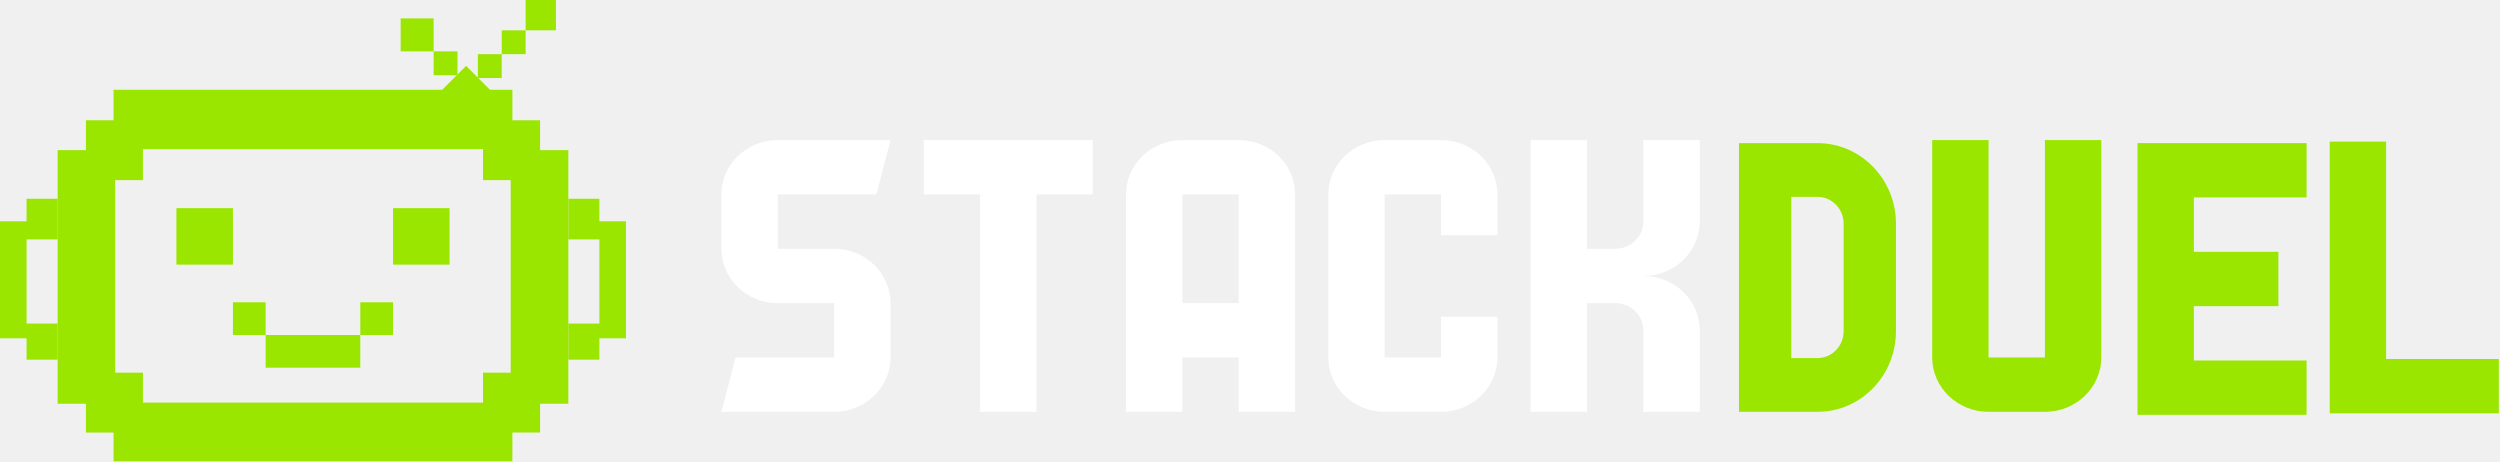
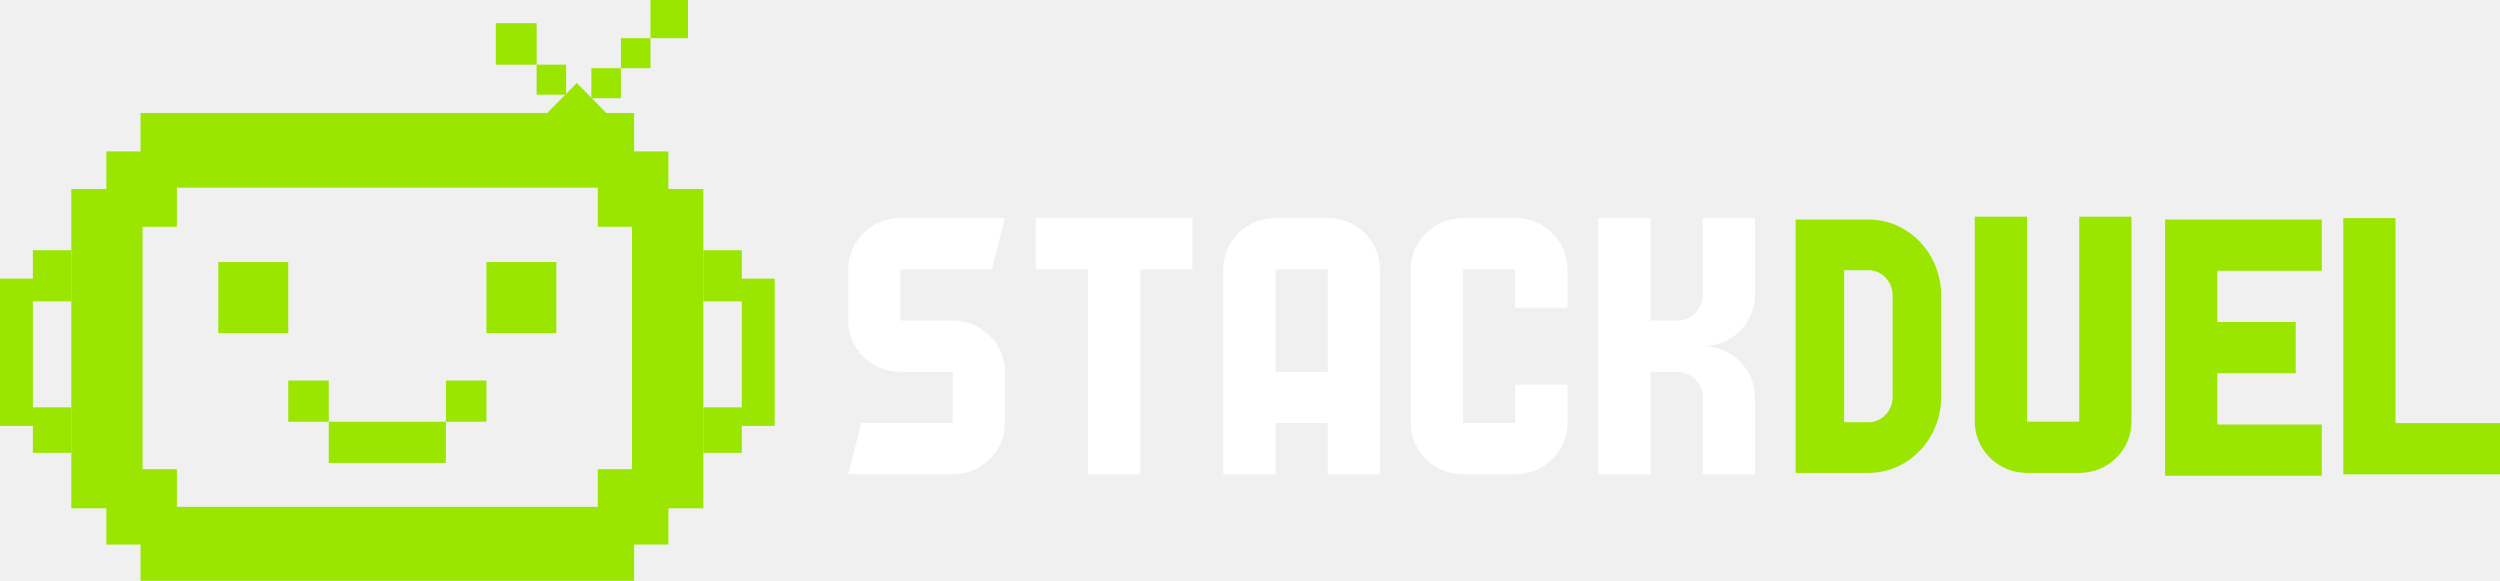
- <svg xmlns="http://www.w3.org/2000/svg" width="828" height="153" viewBox="0 0 828 153" fill="none">
-   <path d="M19.085 65.826H8.795V73.289H0V112.044H8.795V119.126H19.085V107.16H8.795V79.293H19.085V65.826Z" fill="#9AE600" />
-   <path d="M178.875 49.724V39.833H169.706V29.735H37.61V39.833H28.462V49.724H19.085V133.72H28.462V143.259H37.61V152.797H169.706V143.252H178.875V133.72H188.231V49.724H178.875ZM169.146 123.428H159.977V133.34H47.34V123.428H38.15V59.657H47.34V49.371H159.977V59.657H169.146V123.428Z" fill="#9AE600" />
-   <path d="M188.231 65.826H198.521V73.289H207.316V112.044H198.521V119.126H188.231V107.16H198.521V79.293H188.231V65.826Z" fill="#9AE600" />
-   <path d="M77.144 68.939H58.426V87.648H77.144V68.939Z" fill="#9AE600" />
-   <path d="M148.891 68.939H130.172V87.648H148.891V68.939Z" fill="#9AE600" />
-   <path d="M87.981 100.112H77.144V110.944H87.981V100.112Z" fill="#9AE600" />
-   <path d="M119.328 110.951H87.981V121.782H119.328V110.951Z" fill="#9AE600" />
-   <path d="M130.172 100.112H119.335V110.944H130.172V100.112Z" fill="#9AE600" />
-   <path d="M162.287 29.736L154.369 21.823L146.452 29.736L154.369 37.65L162.287 29.736Z" fill="#9AE600" />
-   <path d="M151.52 17.008H143.618V24.907H151.52V17.008Z" fill="#9AE600" />
-   <path d="M143.618 6.094H132.698V17.008H143.618V6.094Z" fill="#9AE600" />
-   <path d="M166.17 17.942H158.267V25.841H166.17V17.942Z" fill="#9AE600" />
-   <path d="M174.08 10.043H166.177V17.942H174.08V10.043Z" fill="#9AE600" />
-   <path d="M184.127 0H174.08V10.043H184.127V0Z" fill="#9AE600" />
-   <path d="M290.275 64.395L294.942 46.395H257.609C247.3 46.395 238.942 54.454 238.942 64.395V82.395C238.942 92.335 247.3 100.395 257.609 100.395H276.275V118.395H243.609L238.942 136.395H276.275C286.584 136.395 294.942 128.335 294.942 118.395V100.395C294.942 90.454 286.584 82.395 276.275 82.395H257.609V64.395H290.275Z" fill="white" />
-   <path d="M361.942 46.395H305.942V64.395H324.609V136.395H343.275V64.395H361.942V46.395Z" fill="white" />
-   <path d="M410.275 46.395H391.609C381.3 46.395 372.942 54.454 372.942 64.395V136.395H391.609V118.395H410.275V136.395H428.942V64.395C428.942 54.454 420.584 46.395 410.275 46.395ZM410.275 100.395H391.609V64.395H410.275V100.395Z" fill="white" />
-   <path d="M439.942 64.395V118.395C439.942 128.335 448.3 136.395 458.609 136.395H477.275C487.584 136.395 495.942 128.335 495.942 118.395V104.895H477.275V118.395H458.609V64.395H477.275V77.895H495.942V64.395C495.942 54.454 487.584 46.395 477.275 46.395H458.609C448.3 46.395 439.942 54.454 439.942 64.395Z" fill="white" />
-   <path d="M562.942 73.395V46.395H544.275V73.395C544.275 78.367 540.099 82.395 534.942 82.395H525.609V46.395H506.942V136.395H525.609V100.395H534.942C540.099 100.395 544.275 104.422 544.275 109.395V136.395H562.942V109.395C562.942 99.454 554.584 91.395 544.275 91.395C554.584 91.395 562.942 83.335 562.942 73.395Z" fill="white" />
-   <path d="M575.942 47.395V136.395H601.942C616.303 136.395 627.942 124.442 627.942 109.695V74.095C627.942 59.348 616.303 47.395 601.942 47.395H575.942ZM601.942 118.595H593.275V65.195H601.942C606.73 65.195 610.609 69.178 610.609 74.095V109.695C610.609 114.612 606.73 118.595 601.942 118.595Z" fill="#9AE600" />
-   <path d="M677.275 46.395V118.395H658.609V46.395H639.942V118.395C639.942 128.335 648.3 136.395 658.609 136.395H677.275C687.584 136.395 695.942 128.335 695.942 118.395V46.395H677.275Z" fill="#9AE600" />
-   <path d="M790.275 118.895V46.895H771.609V136.895H827.609V118.895H790.275Z" fill="#9AE600" />
-   <path d="M763.942 65.395V47.395H726.609H707.942V137.395H763.942V119.395H726.609V101.395H754.609V83.395H726.609V65.395H763.942Z" fill="#9AE600" />
+ <svg xmlns="http://www.w3.org/2000/svg" width="594" height="138" viewBox="0 0 594 138" fill="none">
+   <path d="M16.944 59.452H7.809V66.192H0V101.193H7.809V107.59H16.944V96.783H7.809V71.614H16.944V59.452Z" fill="#9AE600" />
+   <path d="M158.808 44.909V35.976H150.668V26.855H33.391V35.976H25.269V44.909H16.944V120.771H25.269V129.386H33.391V138H150.668V129.379H158.808V120.771H167.114V44.909H158.808ZM150.17 111.476H142.03V120.427H42.029V111.476H33.87V53.879H42.029V44.59H142.03V53.879H150.17V111.476Z" fill="#9AE600" />
+   <path d="M167.114 59.452H176.25V66.192H184.059V101.193H176.25V107.59H167.114V96.783H176.25V71.614H167.114V59.452Z" fill="#9AE600" />
+   <path d="M68.49 62.263H51.871V79.161H68.49V62.263Z" fill="#9AE600" />
+   <path d="M132.187 62.263H115.569V79.161H132.187V62.263Z" fill="#9AE600" />
+   <path d="M78.111 90.417H68.49V100.2H78.111V90.417Z" fill="#9AE600" />
+   <path d="M105.942 100.206H78.111V109.989H105.942V100.206Z" fill="#9AE600" />
+   <path d="M115.569 90.417H105.948V100.2H115.569V90.417Z" fill="#9AE600" />
+   <path d="M144.08 26.857L137.052 19.709L130.023 26.857L137.052 34.004L144.08 26.857Z" fill="#9AE600" />
+   <path d="M134.522 15.361H127.506V22.495H134.522V15.361Z" fill="#9AE600" />
+   <path d="M127.506 5.504H117.811V15.361H127.506V5.504Z" fill="#9AE600" />
+   <path d="M147.528 16.204H140.512V23.338H147.528V16.204Z" fill="#9AE600" />
+   <path d="M154.55 9.07H147.534V16.204H154.55V9.07Z" fill="#9AE600" />
+   <path d="M163.471 0H154.55V9.07H163.471V0Z" fill="#9AE600" />
+   <path d="M235.67 63.99L238.774 51.813H213.947C207.092 51.813 201.534 57.265 201.534 63.99V76.166C201.534 82.891 207.092 88.343 213.947 88.343H226.36V100.52H204.637L201.534 112.697H226.36C233.216 112.697 238.774 107.245 238.774 100.52V88.343C238.774 81.619 233.216 76.166 226.36 76.166H213.947V63.99H235.67Z" fill="white" />
+   <path d="M283.328 51.813H246.088V63.99H258.502V112.697H270.915V63.99H283.328V51.813Z" fill="white" />
+   <path d="M315.469 51.813H303.056C296.201 51.813 290.643 57.265 290.643 63.99V112.697H303.056V100.52H315.469V112.697H327.882V63.99C327.882 57.265 322.324 51.813 315.469 51.813ZM315.469 88.343H303.056V63.99H315.469V88.343Z" fill="white" />
+   <path d="M335.197 63.99V100.52C335.197 107.245 340.755 112.697 347.61 112.697H360.023C366.879 112.697 372.437 107.245 372.437 100.52V91.387H360.023V100.52H347.61V63.99H360.023V73.122H372.437V63.99C372.437 57.265 366.879 51.813 360.023 51.813H347.61C340.755 51.813 335.197 57.265 335.197 63.99Z" fill="white" />
+   <path d="M416.991 70.078V51.813H404.578V70.078C404.578 73.442 401.8 76.166 398.371 76.166H392.165V51.813H379.751V112.697H392.165V88.343H398.371C401.8 88.343 404.578 91.068 404.578 94.432V112.697H416.991V94.432C416.991 87.707 411.433 82.255 404.578 82.255C411.433 82.255 416.991 76.803 416.991 70.078Z" fill="white" />
+   <path d="M426.644 52.157V112.364H443.934C453.484 112.364 461.224 104.278 461.224 94.302V70.219C461.224 60.242 453.484 52.157 443.934 52.157H426.644ZM443.934 100.322H438.171V64.198H443.934C447.118 64.198 449.697 66.892 449.697 70.219V94.302C449.697 97.628 447.118 100.322 443.934 100.322Z" fill="#9AE600" />
+   <path d="M494.03 51.48V100.187H481.617V51.48H469.203V100.187C469.203 106.912 474.761 112.364 481.617 112.364H494.03C500.885 112.364 506.443 106.912 506.443 100.187V51.48H494.03Z" fill="#9AE600" />
+   <path d="M569.174 100.525V51.818H556.761V112.702H594V100.525H569.174Z" fill="#9AE600" />
+   <path d="M551.662 64.333V52.157H526.836H514.423V113.04H551.662V100.864H526.836V88.687H545.456V76.51H526.836V64.333H551.662Z" fill="#9AE600" />
</svg>
